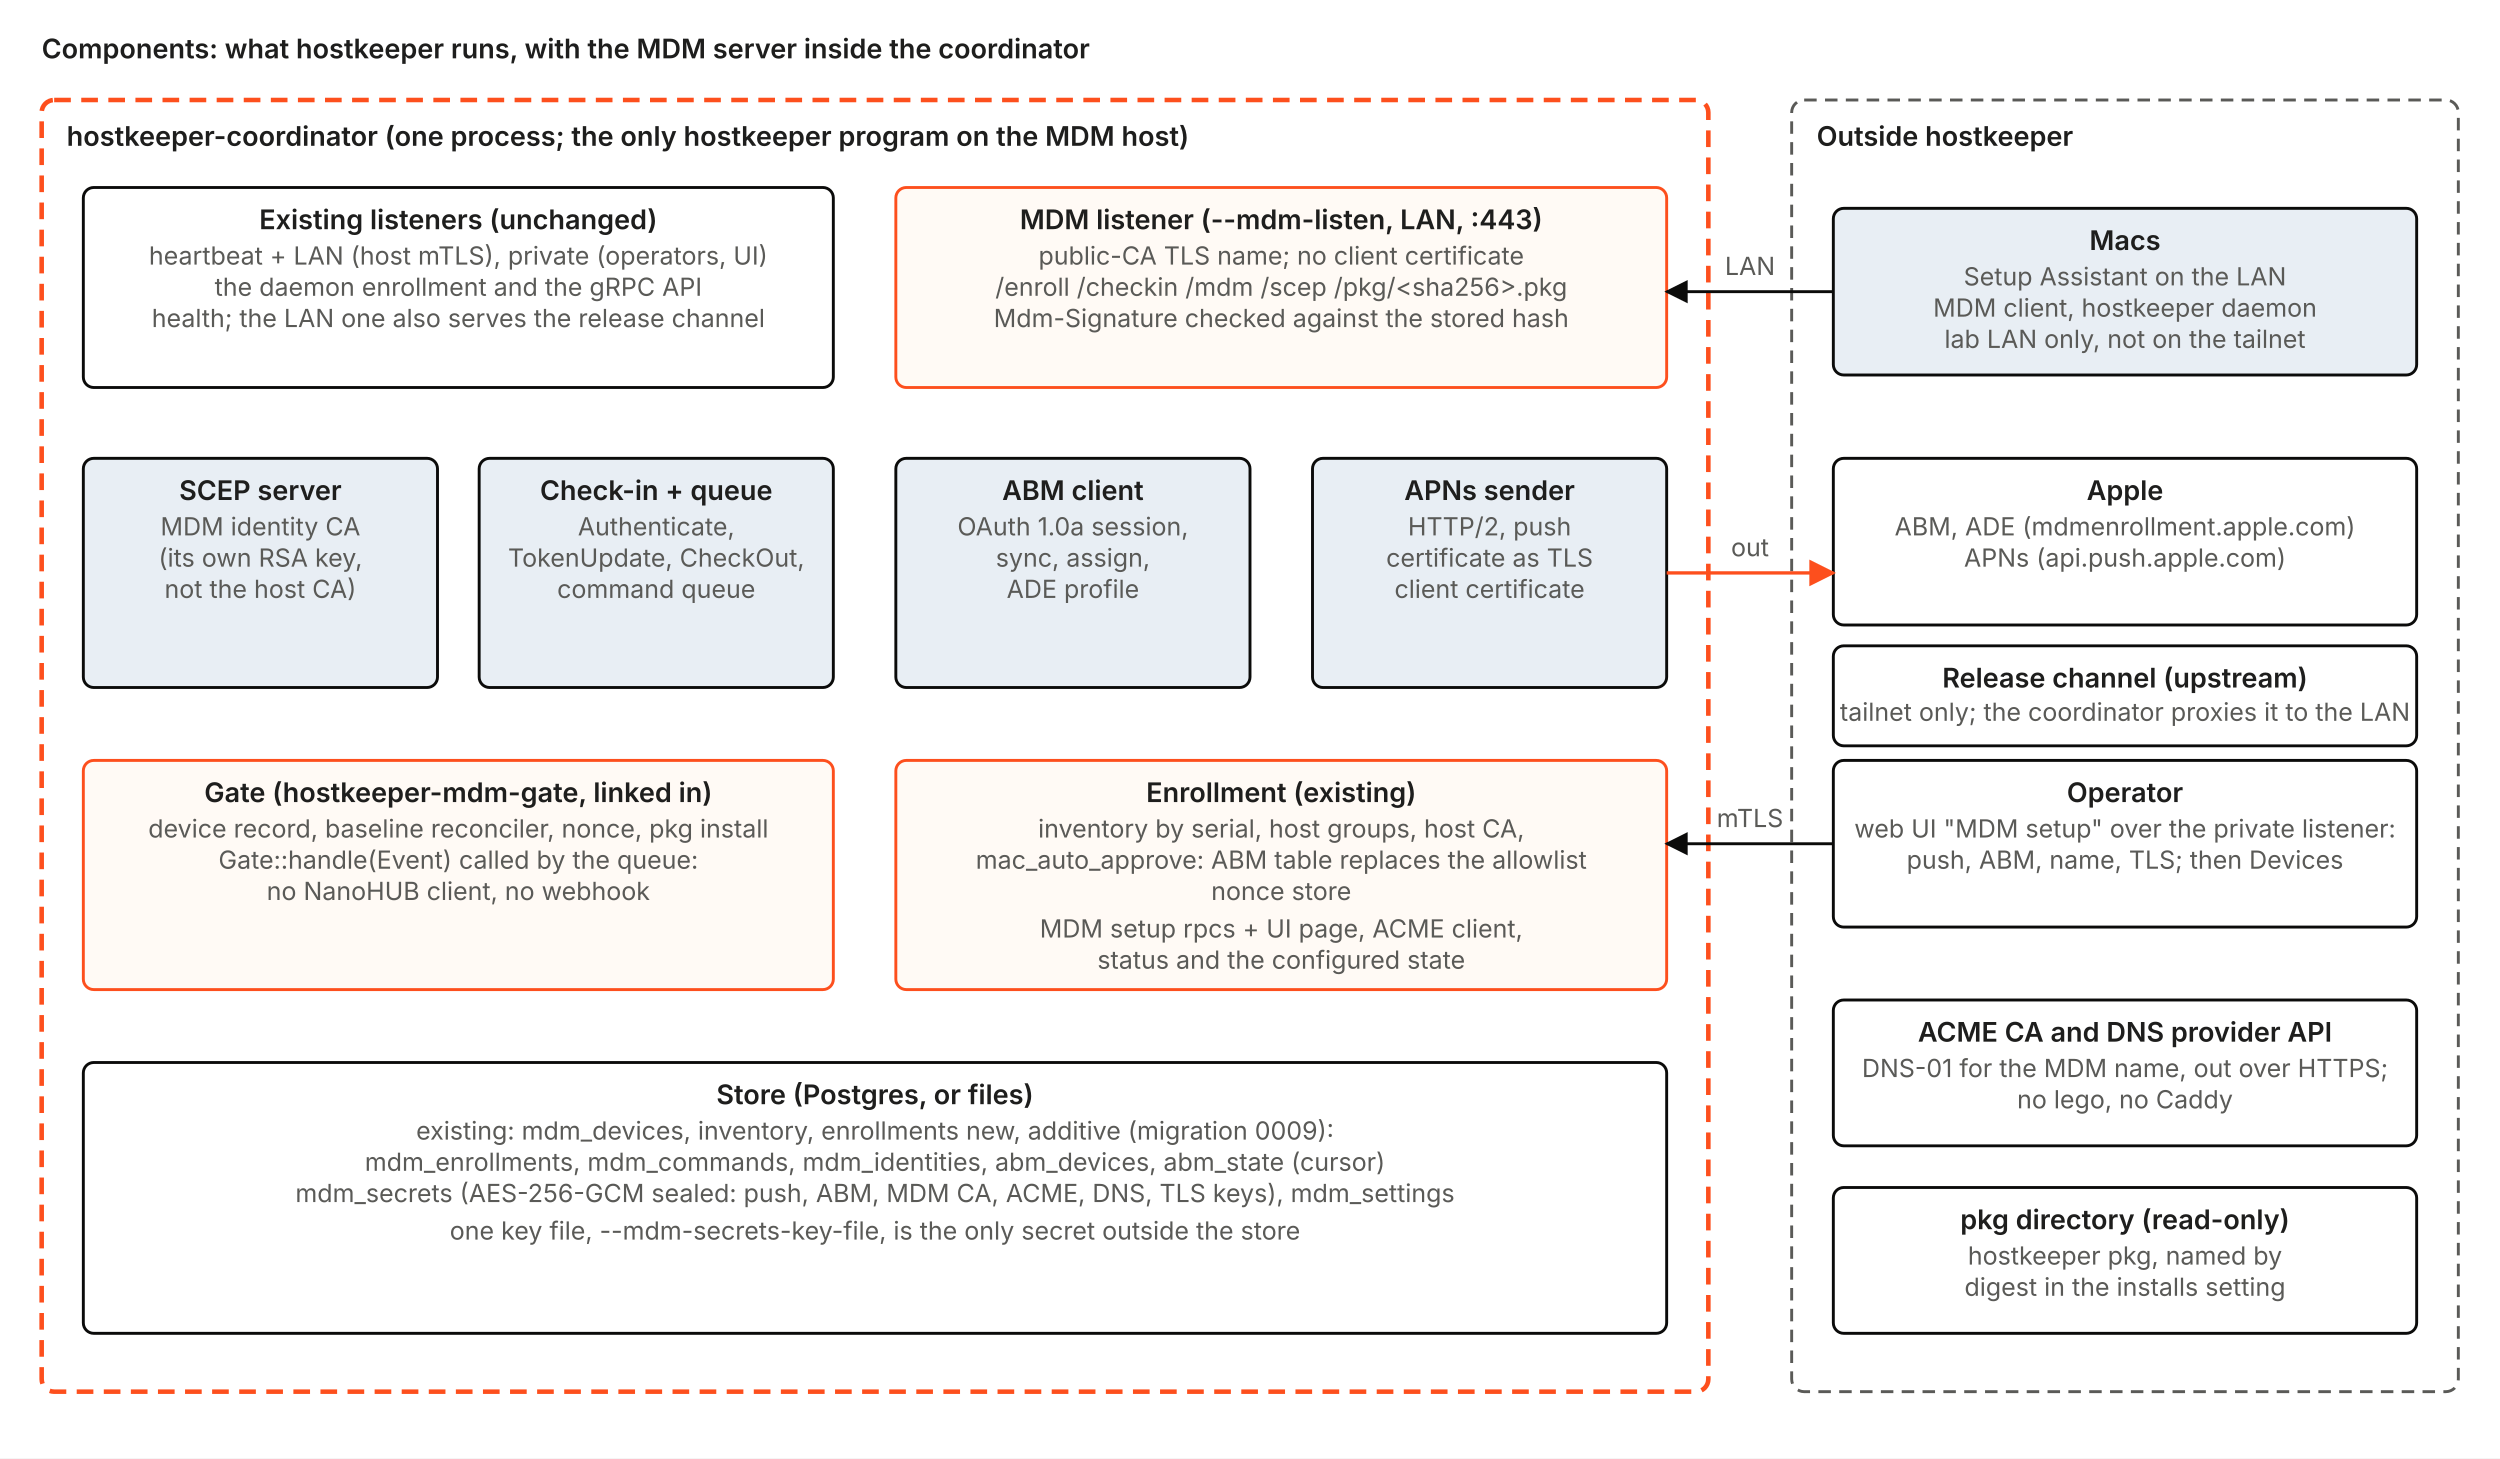
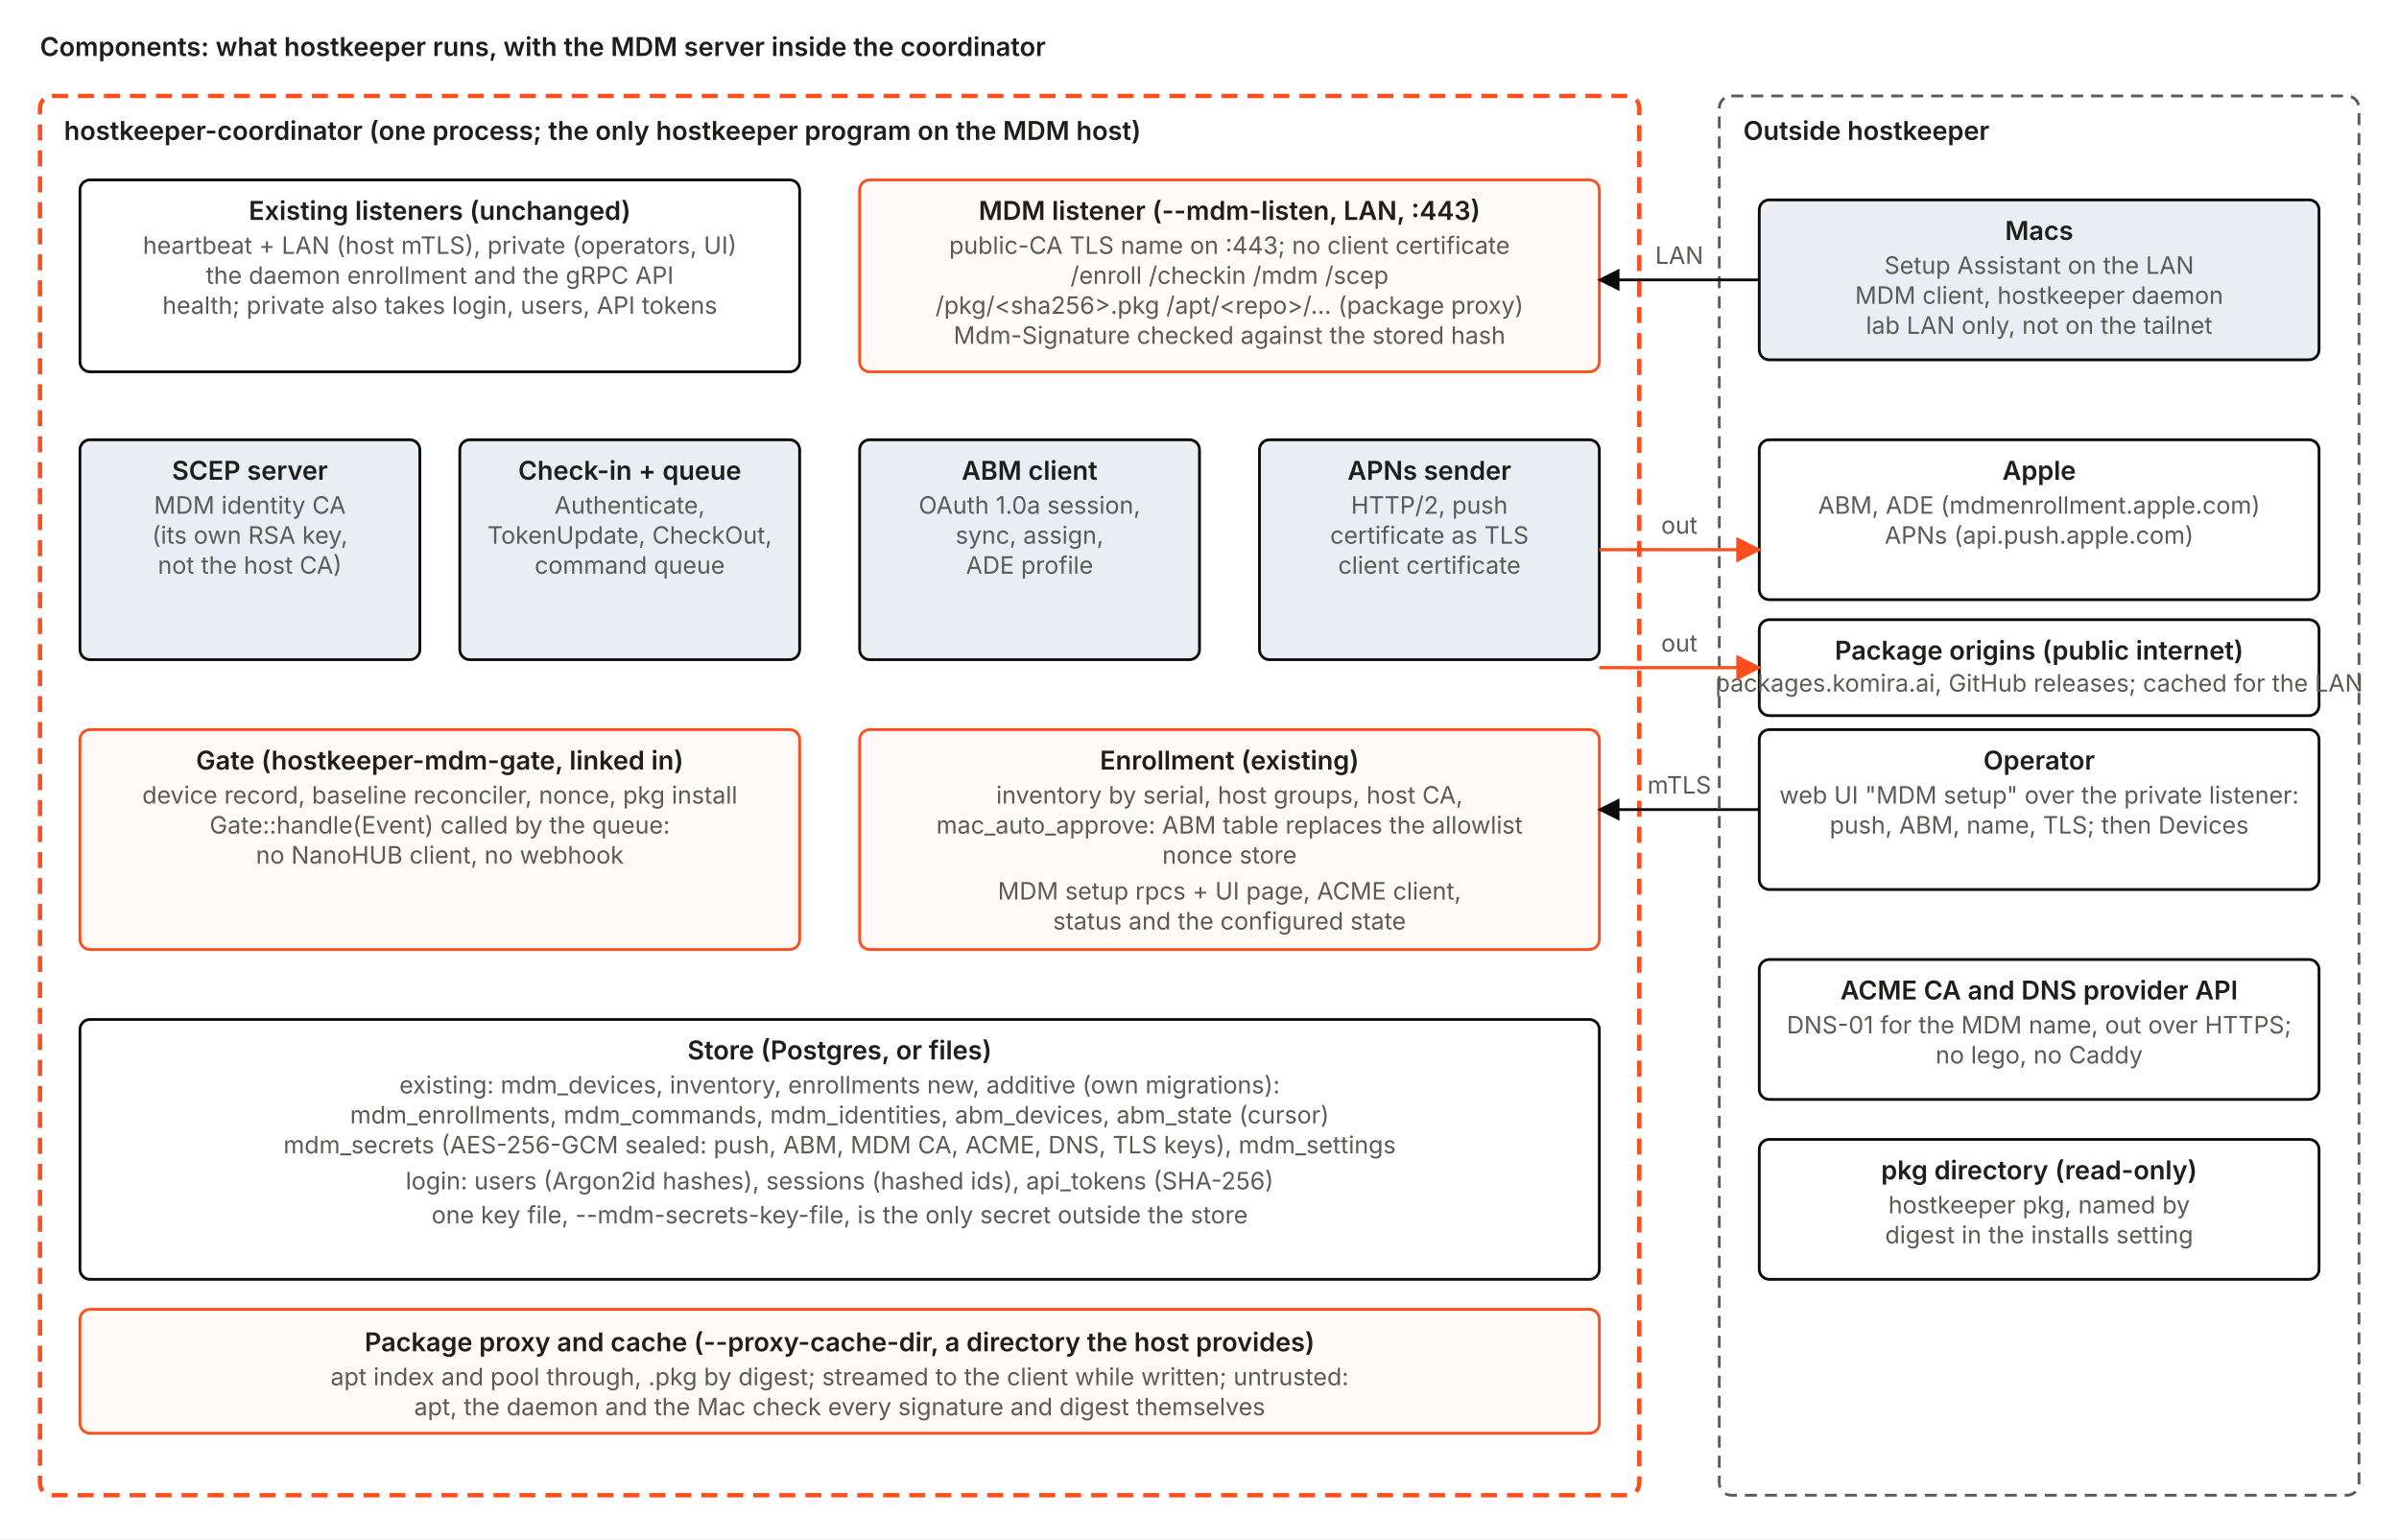
- <svg xmlns="http://www.w3.org/2000/svg" viewBox="0 0 1200 700" width="1200" height="700" role="img" aria-label="The coordinator process holds the MDM listener, queue, SCEP CA, APNs sender and ABM client; Apple and the Macs are outside; nothing else runs on the MDM host.">
+ <svg xmlns="http://www.w3.org/2000/svg" viewBox="0 0 1200 770" width="1200" height="770" role="img" aria-label="The coordinator process holds the MDM listener, queue, SCEP CA, APNs sender and ABM client; Apple and the Macs are outside; nothing else runs on the MDM host; the package proxy and its cache are inside it.">
  <defs>
    <marker id="coordinator-mdm-components-ak" viewBox="0 0 10 10" refX="9" refY="5" markerWidth="8" markerHeight="8" orient="auto-start-reverse">
      <path d="M0,0 L10,5 L0,10 z" fill="#0B0B0A" />
    </marker>
    <marker id="coordinator-mdm-components-ao" viewBox="0 0 10 10" refX="9" refY="5" markerWidth="8" markerHeight="8" orient="auto-start-reverse">
      <path d="M0,0 L10,5 L0,10 z" fill="#FD4F1D" />
    </marker>
  </defs>
  <style>
.box{fill:#FFFFFF;stroke:#0B0B0A;stroke-width:1.4}
.box-b{fill:#E8EEF4;stroke:#0B0B0A;stroke-width:1.4}
.box-o{fill:#FFFAF5;stroke:#FD4F1D;stroke-width:1.4}
.box-t{fill:none;stroke:#FD4F1D;stroke-width:2}
.box-p{fill:none;stroke:#5A5A57;stroke-width:1.4;stroke-dasharray:6 4}
.dash{stroke-dasharray:6 4}
.tb{stroke:#FD4F1D;fill:none;stroke-width:2.2;stroke-dasharray:8 5}
.ln{stroke:#0B0B0A;fill:none;stroke-width:1.4}
.ln-d{stroke:#0B0B0A;fill:none;stroke-width:1.4;stroke-dasharray:6 4}
.ln-o{stroke:#FD4F1D;fill:none;stroke-width:1.6}
.ln-od{stroke:#FD4F1D;fill:none;stroke-width:1.6;stroke-dasharray:6 4}
.life{stroke:#5A5A57;stroke-width:1;stroke-dasharray:2 4}
text{fill:#1E1E1D;font-family:system-ui,-apple-system,'Segoe UI',sans-serif;font-size:13px}
.b{font-weight:600}
.t-m{fill:#5A5A57;font-size:12px}
.lbl{paint-order:stroke;stroke:#FFFFFF;stroke-width:4px;stroke-linejoin:round}
</style>
-   <rect x="0" y="0" width="1200" height="700" fill="#FFFFFF" />
+   <rect x="0" y="0" width="1200" height="770" fill="#FFFFFF" />
  <text x="20" y="28" class="b" font-size="16" text-anchor="start">Components: what hostkeeper runs, with the MDM server inside the coordinator</text>
-   <rect x="20" y="48" width="800" height="620" rx="6" class="tb" />
+   <rect x="20" y="48" width="800" height="700" rx="6" class="tb" />
  <text x="32" y="70" class="b" text-anchor="start">hostkeeper-coordinator (one process; the only hostkeeper program on the MDM host)</text>
  <rect x="40" y="90" width="360" height="96" rx="5" class="box" />
  <text x="220" y="110" class="b" text-anchor="middle">Existing listeners (unchanged)</text>
  <text x="220" y="127" class="t-m" text-anchor="middle">heartbeat + LAN (host mTLS), private (operators, UI)</text>
  <text x="220" y="142" class="t-m" text-anchor="middle">the daemon enrollment and the gRPC API</text>
-   <text x="220" y="157" class="t-m" text-anchor="middle">health; the LAN one also serves the release channel</text>
+   <text x="220" y="157" class="t-m" text-anchor="middle">health; private also takes login, users, API tokens</text>
  <rect x="430" y="90" width="370" height="96" rx="5" class="box-o" />
  <text x="615" y="110" class="b" text-anchor="middle">MDM listener (--mdm-listen, LAN, :443)</text>
-   <text x="615" y="127" class="t-m" text-anchor="middle">public-CA TLS name; no client certificate</text>
-   <text x="615" y="142" class="t-m" text-anchor="middle">/enroll  /checkin  /mdm  /scep  /pkg/&lt;sha256&gt;.pkg</text>
-   <text x="615" y="157" class="t-m" text-anchor="middle">Mdm-Signature checked against the stored hash</text>
+   <text x="615" y="127" class="t-m" text-anchor="middle">public-CA TLS name on :443; no client certificate</text>
+   <text x="615" y="142" class="t-m" text-anchor="middle">/enroll  /checkin  /mdm  /scep</text>
+   <text x="615" y="157" class="t-m" text-anchor="middle">/pkg/&lt;sha256&gt;.pkg  /apt/&lt;repo&gt;/...  (package proxy)</text>
+   <text x="615" y="172" class="t-m" text-anchor="middle">Mdm-Signature checked against the stored hash</text>
  <rect x="40" y="220" width="170" height="110" rx="5" class="box-b" />
  <text x="125" y="240" class="b" text-anchor="middle">SCEP server</text>
  <text x="125" y="257" class="t-m" text-anchor="middle">MDM identity CA</text>
  <text x="125" y="272" class="t-m" text-anchor="middle">(its own RSA key,</text>
  <text x="125" y="287" class="t-m" text-anchor="middle">not the host CA)</text>
  <rect x="230" y="220" width="170" height="110" rx="5" class="box-b" />
  <text x="315" y="240" class="b" text-anchor="middle">Check-in + queue</text>
  <text x="315" y="257" class="t-m" text-anchor="middle">Authenticate,</text>
  <text x="315" y="272" class="t-m" text-anchor="middle">TokenUpdate, CheckOut,</text>
  <text x="315" y="287" class="t-m" text-anchor="middle">command queue</text>
  <rect x="430" y="220" width="170" height="110" rx="5" class="box-b" />
  <text x="515" y="240" class="b" text-anchor="middle">ABM client</text>
  <text x="515" y="257" class="t-m" text-anchor="middle">OAuth 1.0a session,</text>
  <text x="515" y="272" class="t-m" text-anchor="middle">sync, assign,</text>
  <text x="515" y="287" class="t-m" text-anchor="middle">ADE profile</text>
  <rect x="630" y="220" width="170" height="110" rx="5" class="box-b" />
  <text x="715" y="240" class="b" text-anchor="middle">APNs sender</text>
  <text x="715" y="257" class="t-m" text-anchor="middle">HTTP/2, push</text>
  <text x="715" y="272" class="t-m" text-anchor="middle">certificate as TLS</text>
  <text x="715" y="287" class="t-m" text-anchor="middle">client certificate</text>
  <rect x="40" y="365" width="360" height="110" rx="5" class="box-o" />
  <text x="220" y="385" class="b" text-anchor="middle">Gate (hostkeeper-mdm-gate, linked in)</text>
  <text x="220" y="402" class="t-m" text-anchor="middle">device record, baseline reconciler, nonce, pkg install</text>
  <text x="220" y="417" class="t-m" text-anchor="middle">Gate::handle(Event) called by the queue:</text>
  <text x="220" y="432" class="t-m" text-anchor="middle">no NanoHUB client, no webhook</text>
  <rect x="430" y="365" width="370" height="110" rx="5" class="box-o" />
  <text x="615" y="385" class="b" text-anchor="middle">Enrollment (existing)</text>
  <text x="615" y="402" class="t-m" text-anchor="middle">inventory by serial, host groups, host CA,</text>
  <text x="615" y="417" class="t-m" text-anchor="middle">mac_auto_approve: ABM table replaces the allowlist</text>
  <text x="615" y="432" class="t-m" text-anchor="middle">nonce store</text>
  <text x="615" y="450" class="t-m" text-anchor="middle">MDM setup rpcs + UI page, ACME client,</text>
  <text x="615" y="465" class="t-m" text-anchor="middle">status and the configured state</text>
  <rect x="40" y="510" width="760" height="130" rx="5" class="box" />
  <text x="420" y="530" class="b" text-anchor="middle">Store (Postgres, or files)</text>
-   <text x="420" y="547" class="t-m" text-anchor="middle">existing: mdm_devices, inventory, enrollments   new, additive (migration 0009):</text>
+   <text x="420" y="547" class="t-m" text-anchor="middle">existing: mdm_devices, inventory, enrollments   new, additive (own migrations):</text>
  <text x="420" y="562" class="t-m" text-anchor="middle">mdm_enrollments, mdm_commands, mdm_identities, abm_devices, abm_state (cursor)</text>
  <text x="420" y="577" class="t-m" text-anchor="middle">mdm_secrets (AES-256-GCM sealed: push, ABM, MDM CA, ACME, DNS, TLS keys), mdm_settings</text>
-   <text x="420" y="595" class="t-m" text-anchor="middle">one key file, --mdm-secrets-key-file, is the only secret outside the store</text>
-   <rect x="860" y="48" width="320" height="620" rx="6" class="box-p" />
+   <text x="420" y="595" class="t-m" text-anchor="middle">login: users (Argon2id hashes), sessions (hashed ids), api_tokens (SHA-256)</text>
+   <text x="420" y="612" class="t-m" text-anchor="middle">one key file, --mdm-secrets-key-file, is the only secret outside the store</text>
+   <rect x="860" y="48" width="320" height="700" rx="6" class="box-p" />
  <text x="872" y="70" class="b" text-anchor="start">Outside hostkeeper</text>
  <rect x="880" y="100" width="280" height="80" rx="5" class="box-b" />
  <text x="1020" y="120" class="b" text-anchor="middle">Macs</text>
  <text x="1020" y="137" class="t-m" text-anchor="middle">Setup Assistant on the LAN</text>
  <text x="1020" y="152" class="t-m" text-anchor="middle">MDM client, hostkeeper daemon</text>
  <text x="1020" y="167" class="t-m" text-anchor="middle">lab LAN only, not on the tailnet</text>
  <rect x="880" y="220" width="280" height="80" rx="5" class="box" />
  <text x="1020" y="240" class="b" text-anchor="middle">Apple</text>
  <text x="1020" y="257" class="t-m" text-anchor="middle">ABM, ADE (mdmenrollment.apple.com)</text>
  <text x="1020" y="272" class="t-m" text-anchor="middle">APNs (api.push.apple.com)</text>
  <rect x="880" y="310" width="280" height="48" rx="5" class="box" />
-   <text x="1020" y="330" class="b" text-anchor="middle">Release channel (upstream)</text>
-   <text x="1020" y="346" class="t-m" text-anchor="middle">tailnet only; the coordinator proxies it to the LAN</text>
+   <text x="1020" y="330" class="b" text-anchor="middle">Package origins (public internet)</text>
+   <text x="1020" y="346" class="t-m" text-anchor="middle">packages.komira.ai, GitHub releases; cached for the LAN</text>
  <rect x="880" y="365" width="280" height="80" rx="5" class="box" />
  <text x="1020" y="385" class="b" text-anchor="middle">Operator</text>
  <text x="1020" y="402" class="t-m" text-anchor="middle">web UI "MDM setup" over the private listener:</text>
  <text x="1020" y="417" class="t-m" text-anchor="middle">push, ABM, name, TLS; then Devices</text>
  <rect x="880" y="480" width="280" height="70" rx="5" class="box" />
  <text x="1020" y="500" class="b" text-anchor="middle">ACME CA and DNS provider API</text>
  <text x="1020" y="517" class="t-m" text-anchor="middle">DNS-01 for the MDM name, out over HTTPS;</text>
  <text x="1020" y="532" class="t-m" text-anchor="middle">no lego, no Caddy</text>
  <rect x="880" y="570" width="280" height="70" rx="5" class="box" />
  <text x="1020" y="590" class="b" text-anchor="middle">pkg directory (read-only)</text>
  <text x="1020" y="607" class="t-m" text-anchor="middle">hostkeeper pkg, named by</text>
  <text x="1020" y="622" class="t-m" text-anchor="middle">digest in the installs setting</text>
  <path d="M880,140 L800,140" class="ln" marker-end="url(#coordinator-mdm-components-ak)" />
  <text x="840" y="132" class="t-m lbl" text-anchor="middle">LAN</text>
  <path d="M800,275 L880,275" class="ln-o" marker-end="url(#coordinator-mdm-components-ao)" />
  <text x="840" y="267" class="t-m lbl" text-anchor="middle">out</text>
  <path d="M880,405 L800,405" class="ln" marker-end="url(#coordinator-mdm-components-ak)" />
  <text x="840" y="397" class="t-m lbl" text-anchor="middle">mTLS</text>
+   <rect x="40" y="655" width="760" height="62" rx="5" class="box-o" />
+   <text x="420" y="676" class="b" text-anchor="middle">Package proxy and cache (--proxy-cache-dir, a directory the host provides)</text>
+   <text x="420" y="693" class="t-m" text-anchor="middle">apt index and pool through, .pkg by digest; streamed to the client while written; untrusted:</text>
+   <text x="420" y="708" class="t-m" text-anchor="middle">apt, the daemon and the Mac check every signature and digest themselves</text>
+   <path d="M800,334 L880,334" class="ln-o" marker-end="url(#coordinator-mdm-components-ao)" />
+   <text x="840" y="326" class="t-m lbl" text-anchor="middle">out</text>
</svg>
